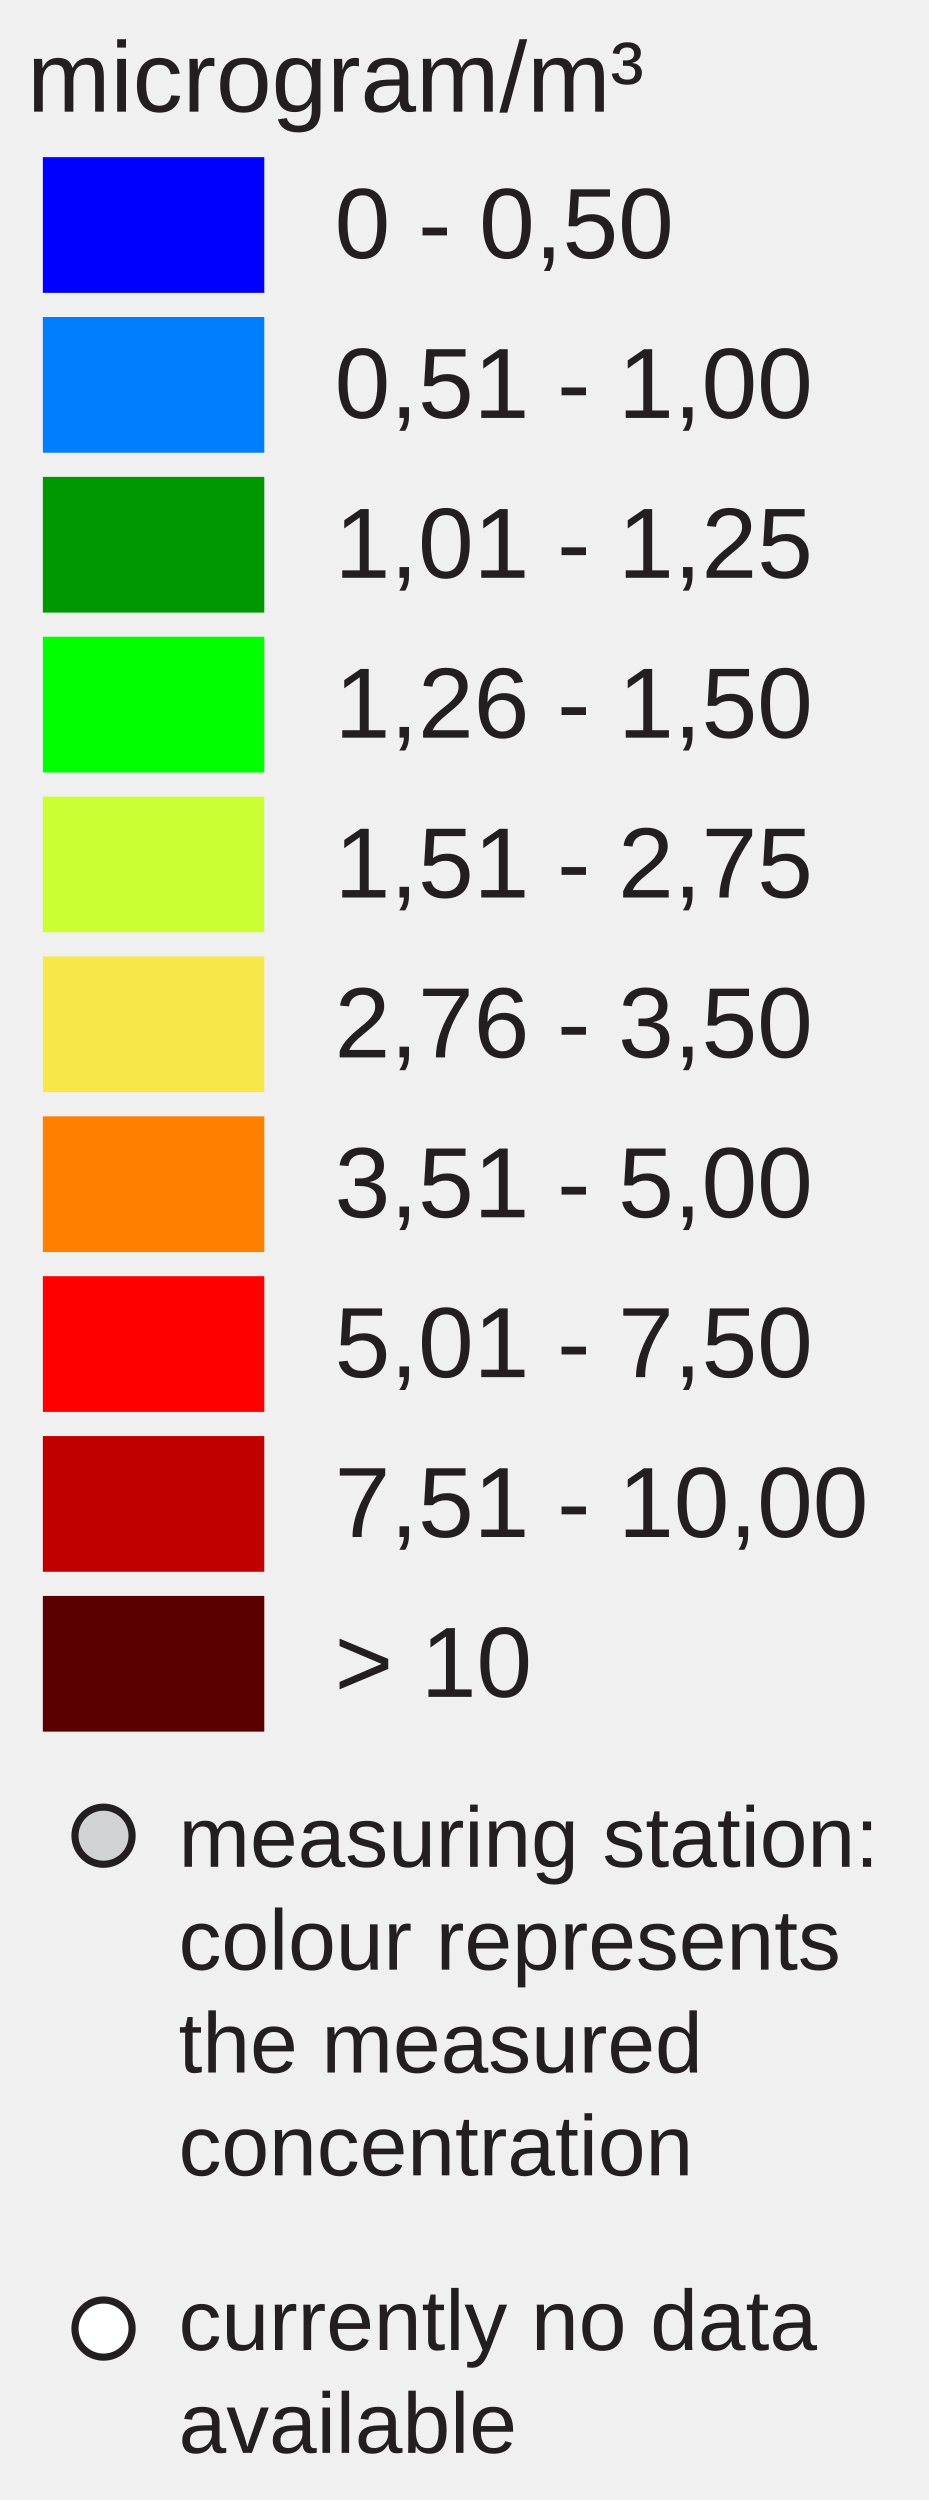
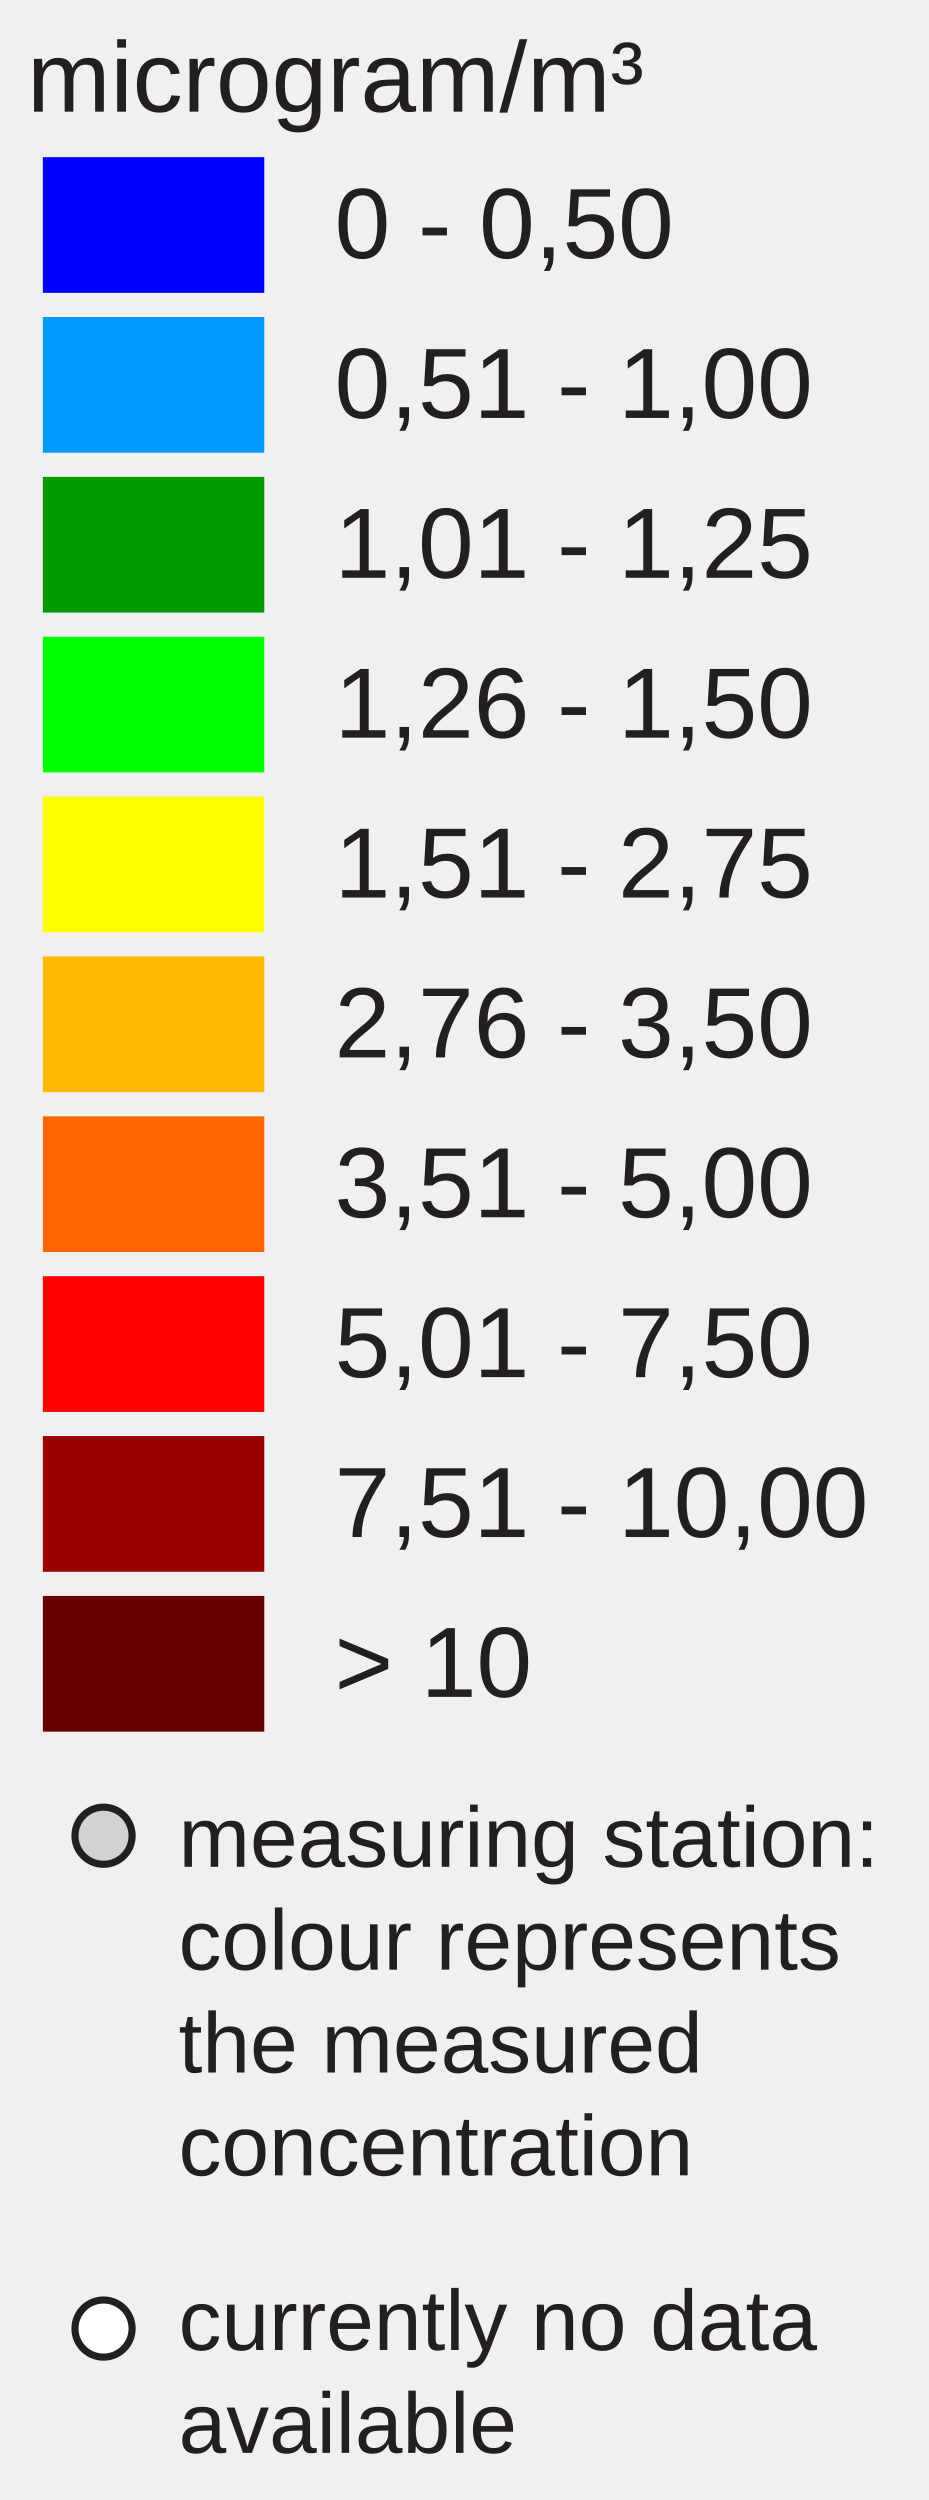
<svg xmlns="http://www.w3.org/2000/svg" version="1.1" id="Layer_1" x="0px" y="0px" width="130px" height="350px" viewBox="0 0 130 350" enable-background="new 0 0 130 350" xml:space="preserve">
  <rect x="6" y="22" fill="#0000FF" width="31" height="19" />
-   <rect x="6" y="44.381" fill="#007EFD" width="31" height="19" />
-   <rect x="6" y="66.762" fill="#009800" width="31" height="19" />
+   <rect x="6" y="44.381" fill="#0099FF" width="31" height="19" />
+   <rect x="6" y="66.762" fill="#009900" width="31" height="19" />
  <rect x="6" y="89.143" fill="#00FF00" width="31" height="19" />
-   <rect x="6" y="111.524" fill="#CCFF33" width="31" height="19" />
-   <rect x="6" y="133.905" fill="#F8E748" width="31" height="19" />
-   <rect x="6" y="156.286" fill="#FF8000" width="31" height="19" />
+   <rect x="6" y="111.524" fill="#FFFF00" width="31" height="19" />
+   <rect x="6" y="133.905" fill="#FFBB00" width="31" height="19" />
+   <rect x="6" y="156.286" fill="#FF6600" width="31" height="19" />
  <rect x="6" y="178.668" fill="#FF0000" width="31" height="19" />
-   <rect x="6" y="201.049" fill="#C00000" width="31" height="19" />
-   <rect x="6" y="223.43" fill="#5A0000" width="31" height="19" />
+   <rect x="6" y="201.049" fill="#990000" width="31" height="19" />
+   <rect x="6" y="223.43" fill="#660000" width="31" height="19" />
  <text transform="matrix(1 0 0 1 46.853 36.1304)" fill="#231F20" font-family="Arial" font-size="14">0 - 0,50</text>
  <text transform="matrix(1 0 0 1 46.853 58.5112)" fill="#231F20" font-family="Arial" font-size="14">0,51 - 1,00</text>
  <text transform="matrix(1 0 0 1 46.853 80.8926)" fill="#231F20" font-family="Arial" font-size="14">1,01 - 1,25</text>
  <text transform="matrix(1 0 0 1 46.853 103.2734)" fill="#231F20" font-family="Arial" font-size="14">1,26 - 1,50</text>
  <text transform="matrix(1 0 0 1 46.853 125.6548)" fill="#231F20" font-family="Arial" font-size="14">1,51 - 2,75</text>
  <text transform="matrix(1 0 0 1 46.853 148.0352)" fill="#231F20" font-family="Arial" font-size="14">2,76 - 3,50</text>
  <text transform="matrix(1 0 0 1 46.853 170.417)" fill="#231F20" font-family="Arial" font-size="14">3,51 - 5,00</text>
  <text transform="matrix(1 0 0 1 46.853 192.7988)" fill="#231F20" font-family="Arial" font-size="14">5,01 - 7,50</text>
  <text transform="matrix(1 0 0 1 46.853 215.1797)" fill="#231F20" font-family="Arial" font-size="14">7,51 - 10,00</text>
  <text transform="matrix(1 0 0 1 46.853 237.5605)" fill="#231F20" font-family="Arial" font-size="14">&gt; 10</text>
  <text font-size="14" font-family="Arial" transform="translate(3.8027 15.631)" fill="#231F20">microgram/m³</text>
  <circle fill="#D0D2D3" stroke="#231F20" stroke-miterlimit="10" cx="14.495" cy="257" r="4" />
  <circle fill="#FFFFFF" stroke="#231F20" stroke-miterlimit="10" cx="14.495" cy="326" r="4" />
  <text font-size="12" font-family="Arial" transform="translate(25 261.35)" fill="#231F20">measuring station:</text>
  <text font-size="12" font-family="Arial" transform="translate(25 275.75)" fill="#231F20">colour represents</text>
  <text font-size="12" font-family="Arial" transform="translate(25 290.15)" fill="#231F20">the measured</text>
  <text font-size="12" font-family="Arial" transform="translate(25 304.55)" fill="#231F20">concentration</text>
  <text font-size="12" font-family="Arial" transform="translate(25 329)" fill="#231F20">currently no data</text>
  <text font-size="12" font-family="Arial" transform="translate(25 343.4)" fill="#231F20">available</text>
</svg>
